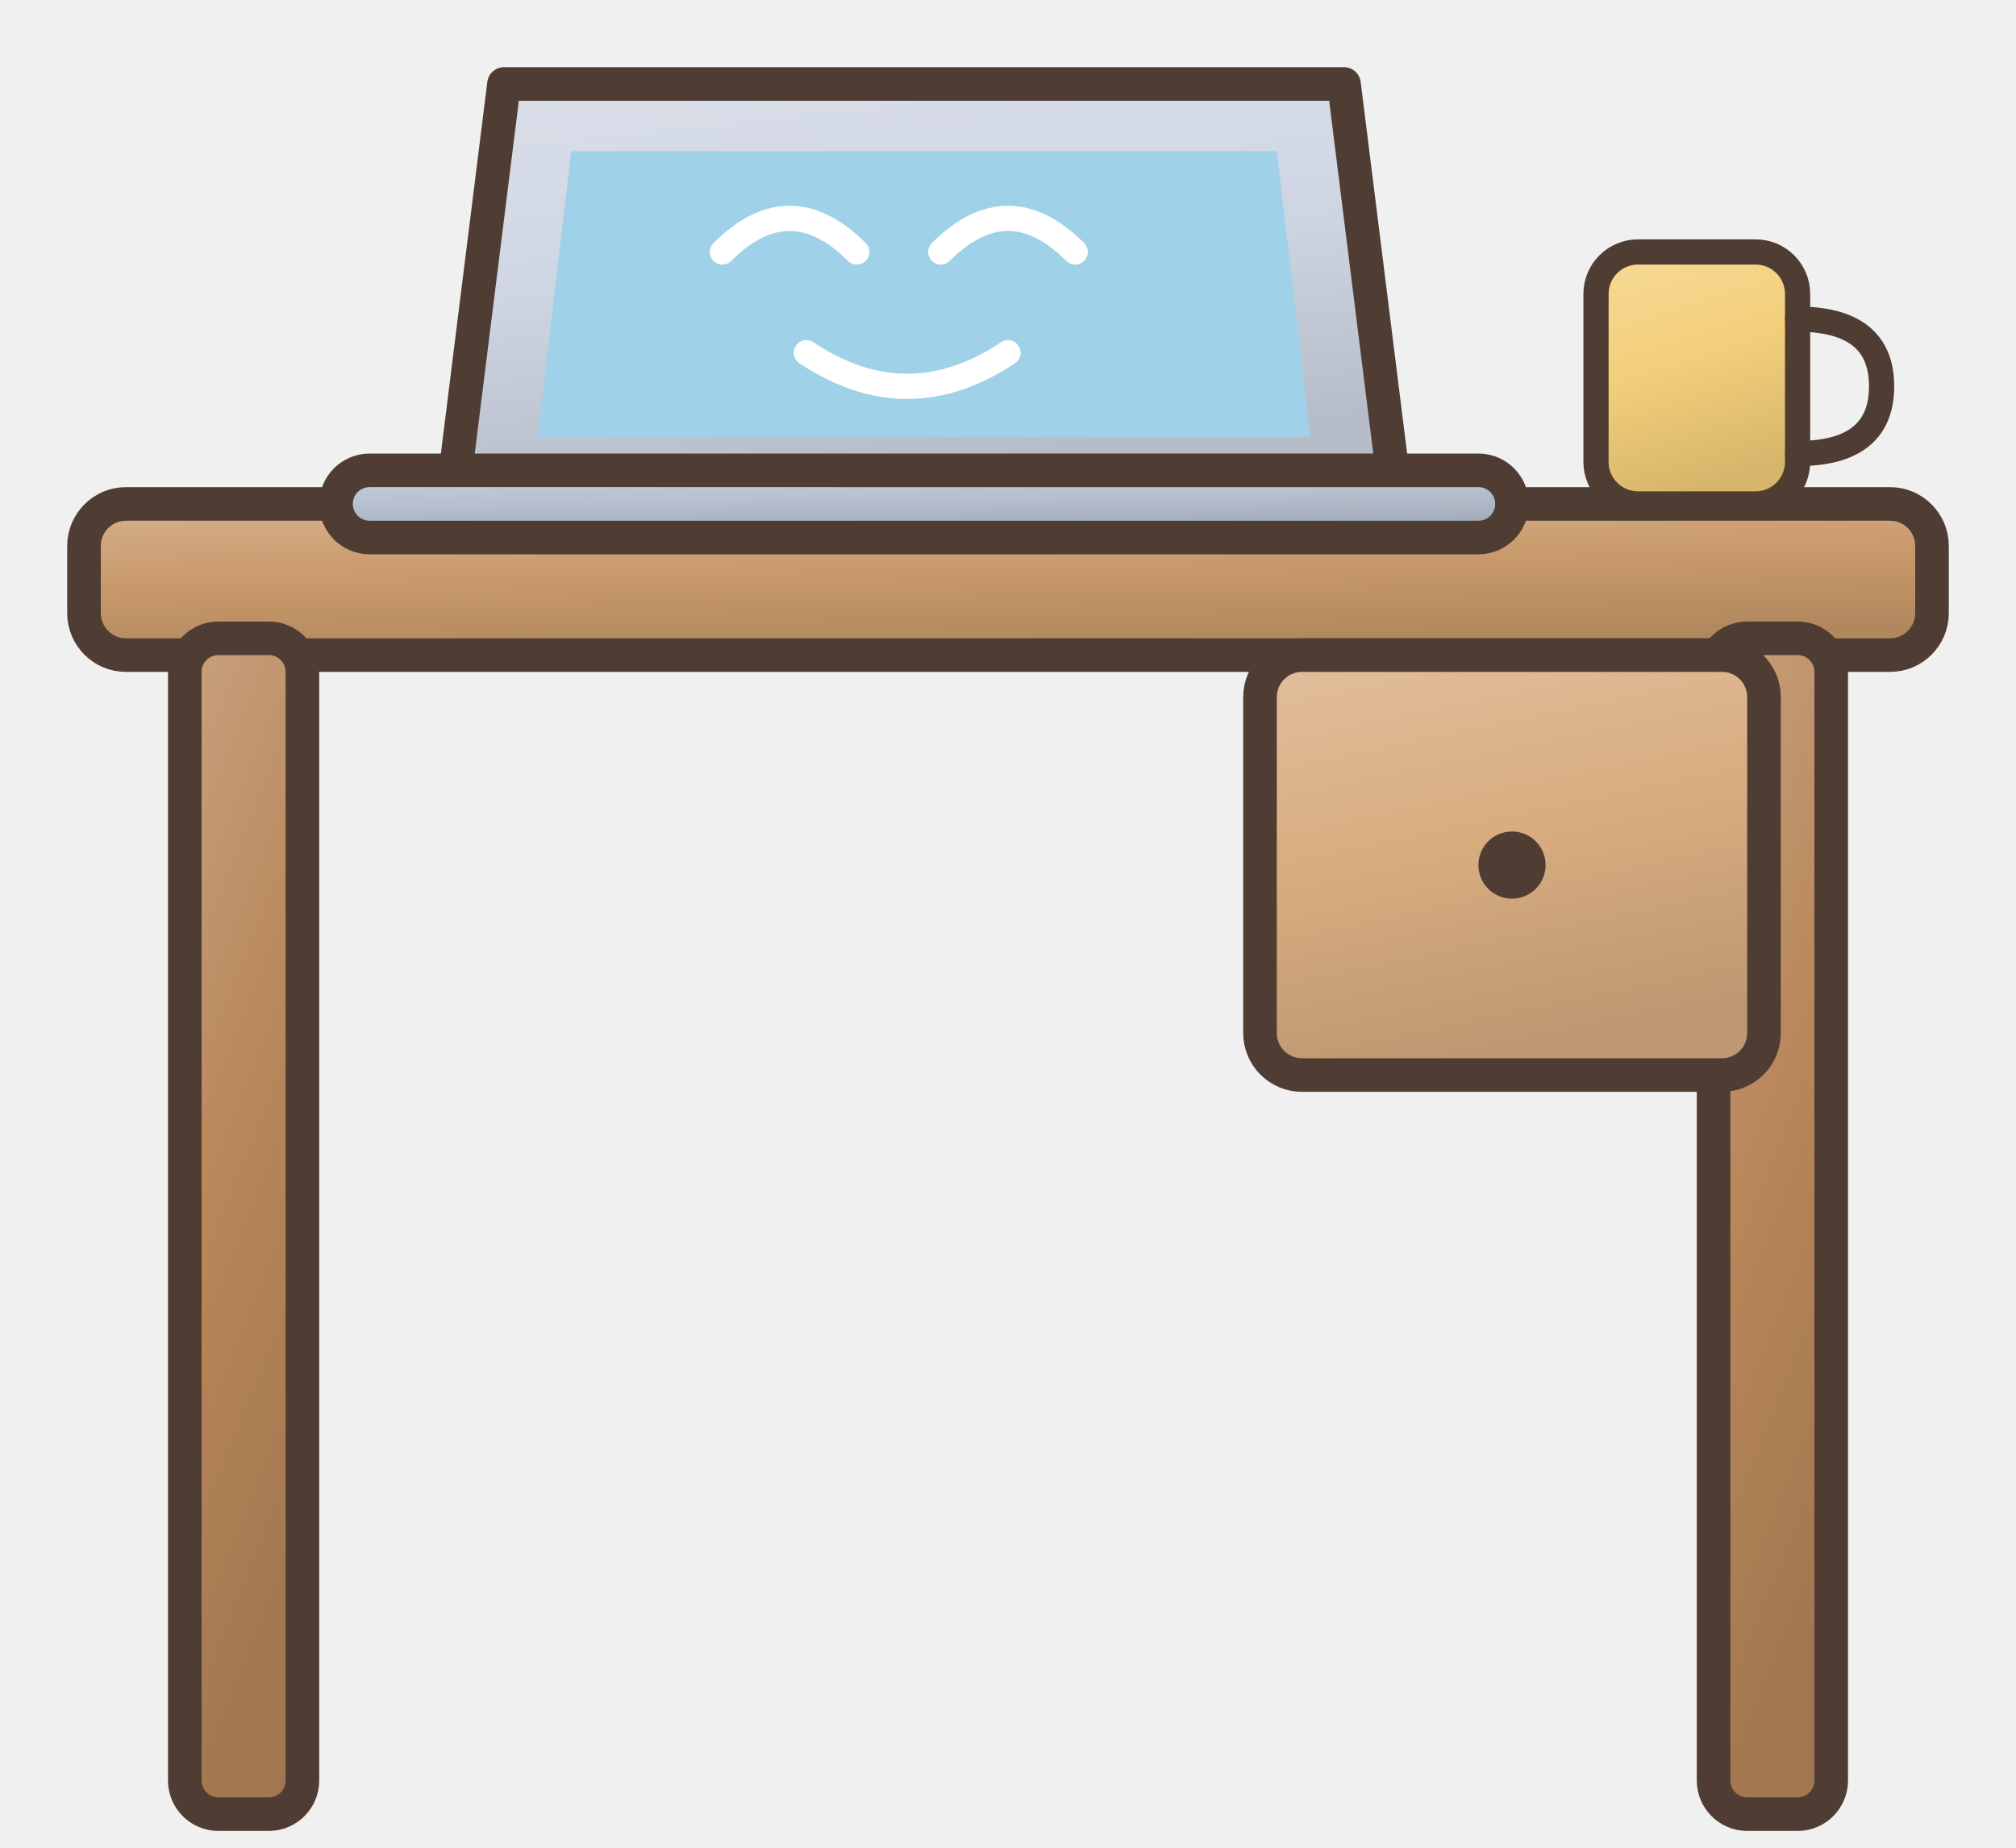
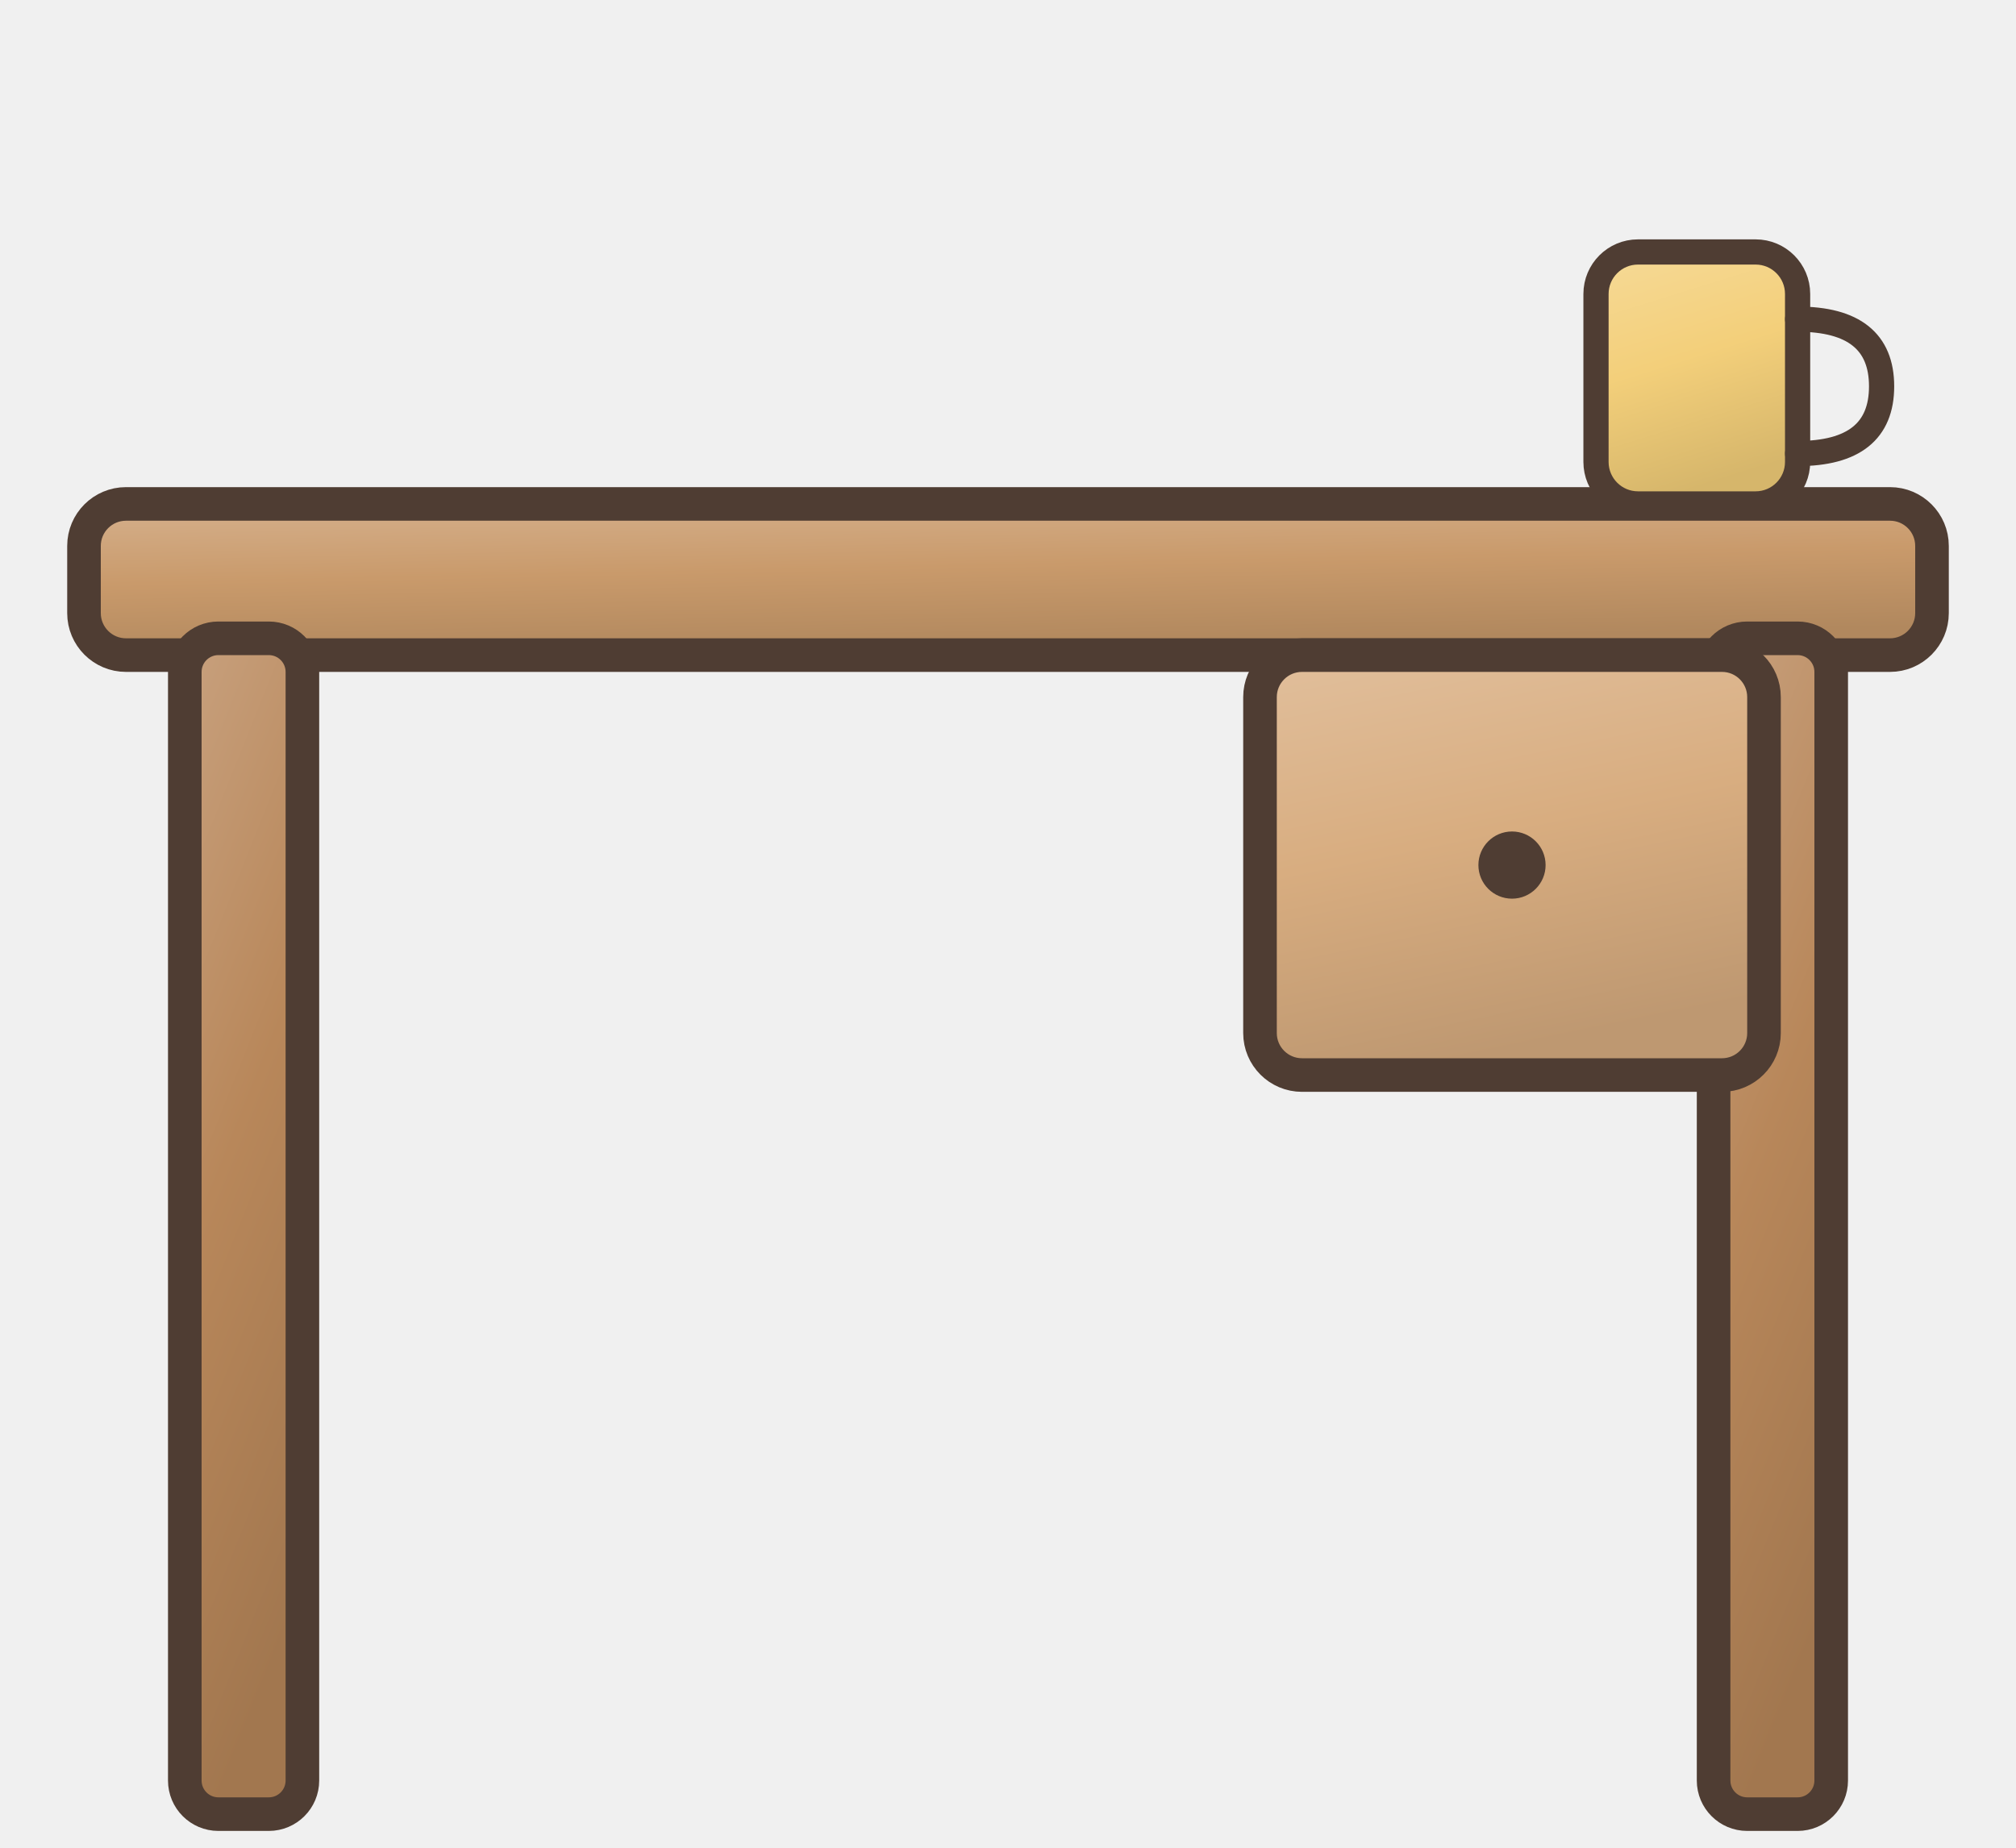
<svg xmlns="http://www.w3.org/2000/svg" width="240" height="220" viewBox="0 0 240 220">
  <defs>
    <linearGradient id="sc99a6b" x1="0" y1="0" x2="0.25" y2="1">
      <stop offset="0" stop-color="#d5b08c" />
      <stop offset="0.5" stop-color="#c99a6b" />
      <stop offset="1" stop-color="#b1885e" />
    </linearGradient>
    <linearGradient id="sb8875a" x1="0" y1="0" x2="0.25" y2="1">
      <stop offset="0" stop-color="#c8a17e" />
      <stop offset="0.5" stop-color="#b8875a" />
      <stop offset="1" stop-color="#a2774f" />
    </linearGradient>
    <linearGradient id="sd8ad80" x1="0" y1="0" x2="0.25" y2="1">
      <stop offset="0" stop-color="#e1bf9c" />
      <stop offset="0.5" stop-color="#d8ad80" />
      <stop offset="1" stop-color="#be9871" />
    </linearGradient>
-     <linearGradient id="scfd6e3" x1="0" y1="0" x2="0.25" y2="1">
-       <stop offset="0" stop-color="#dadfe9" />
-       <stop offset="0.5" stop-color="#cfd6e3" />
-       <stop offset="1" stop-color="#b6bcc8" />
-     </linearGradient>
-     <linearGradient id="sb7c0cf" x1="0" y1="0" x2="0.25" y2="1">
-       <stop offset="0" stop-color="#c7ceda" />
-       <stop offset="0.5" stop-color="#b7c0cf" />
-       <stop offset="1" stop-color="#a1a9b6" />
-     </linearGradient>
    <linearGradient id="sf3cf7a" x1="0" y1="0" x2="0.25" y2="1">
      <stop offset="0" stop-color="#f6da97" />
      <stop offset="0.5" stop-color="#f3cf7a" />
      <stop offset="1" stop-color="#d6b66b" />
    </linearGradient>
  </defs>
  <rect x="10" y="60" width="220" height="18" rx="5" fill="url(#sc99a6b)" stroke="#4f3d33" stroke-width="4" stroke-linejoin="round" stroke-linecap="round" />
  <rect x="22" y="76" width="14" height="140" rx="4" fill="url(#sb8875a)" stroke="#4f3d33" stroke-width="4" stroke-linejoin="round" stroke-linecap="round" />
  <rect x="204" y="76" width="14" height="140" rx="4" fill="url(#sb8875a)" stroke="#4f3d33" stroke-width="4" stroke-linejoin="round" stroke-linecap="round" />
  <rect x="150" y="78" width="60" height="50" rx="5" fill="url(#sd8ad80)" stroke="#4f3d33" stroke-width="4" stroke-linejoin="round" stroke-linecap="round" />
  <circle cx="180" cy="103" r="4" fill="#4f3d33" />
-   <path d="M60,10 h100 l6,48 h-112z" fill="url(#scfd6e3)" stroke="#4f3d33" stroke-width="4" stroke-linejoin="round" stroke-linecap="round" />
-   <path d="M68,18 h84 l4,34 h-92z" fill="#9fd2e8" />
-   <path d="M86,30 q8,-8 16,0 M112,30 q8,-8 16,0 M96,42 q12,8 24,0" fill="none" stroke="#fff" stroke-width="3" stroke-linecap="round" />
-   <rect x="40" y="56" width="140" height="8" rx="4" fill="url(#sb7c0cf)" stroke="#4f3d33" stroke-width="4" stroke-linejoin="round" stroke-linecap="round" />
  <rect x="190" y="30" width="24" height="30" rx="5" fill="url(#sf3cf7a)" stroke="#4f3d33" stroke-width="3" stroke-linejoin="round" stroke-linecap="round" />
  <path d="M214,38 q10,0 10,8 q0,8 -10,8" fill="none" stroke="#4f3d33" stroke-width="3" stroke-linejoin="round" stroke-linecap="round" />
</svg>
